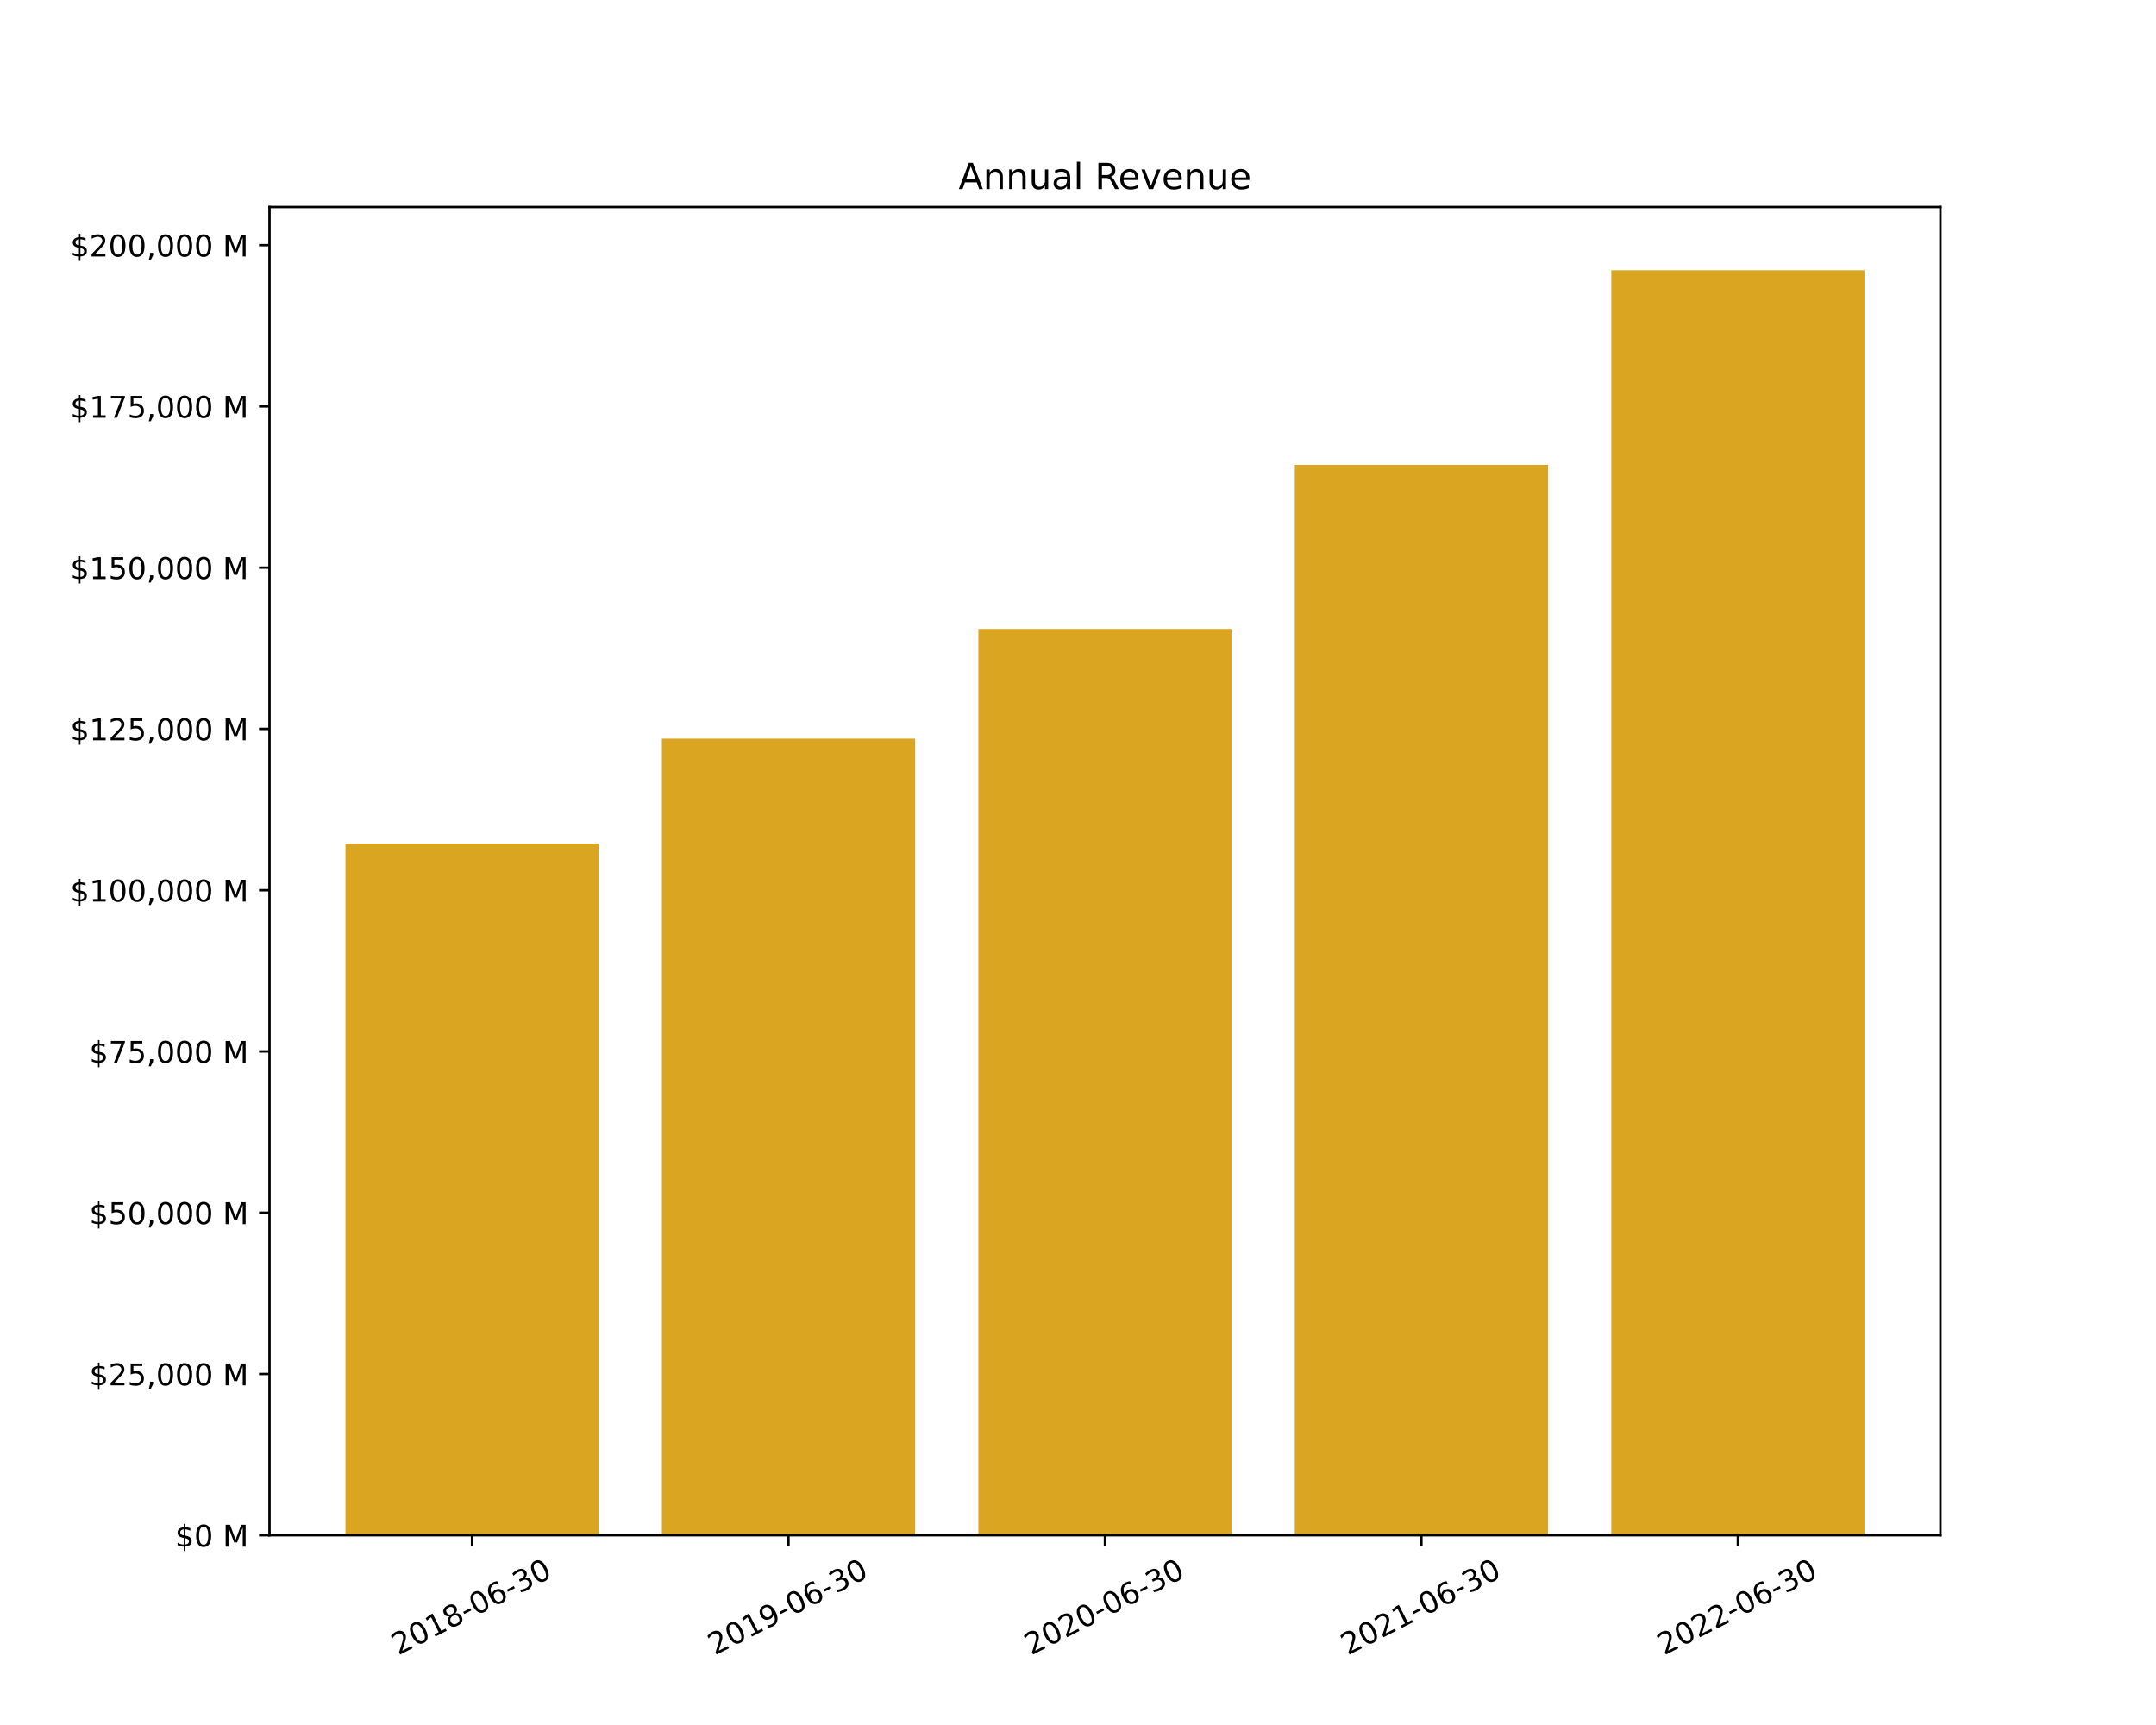
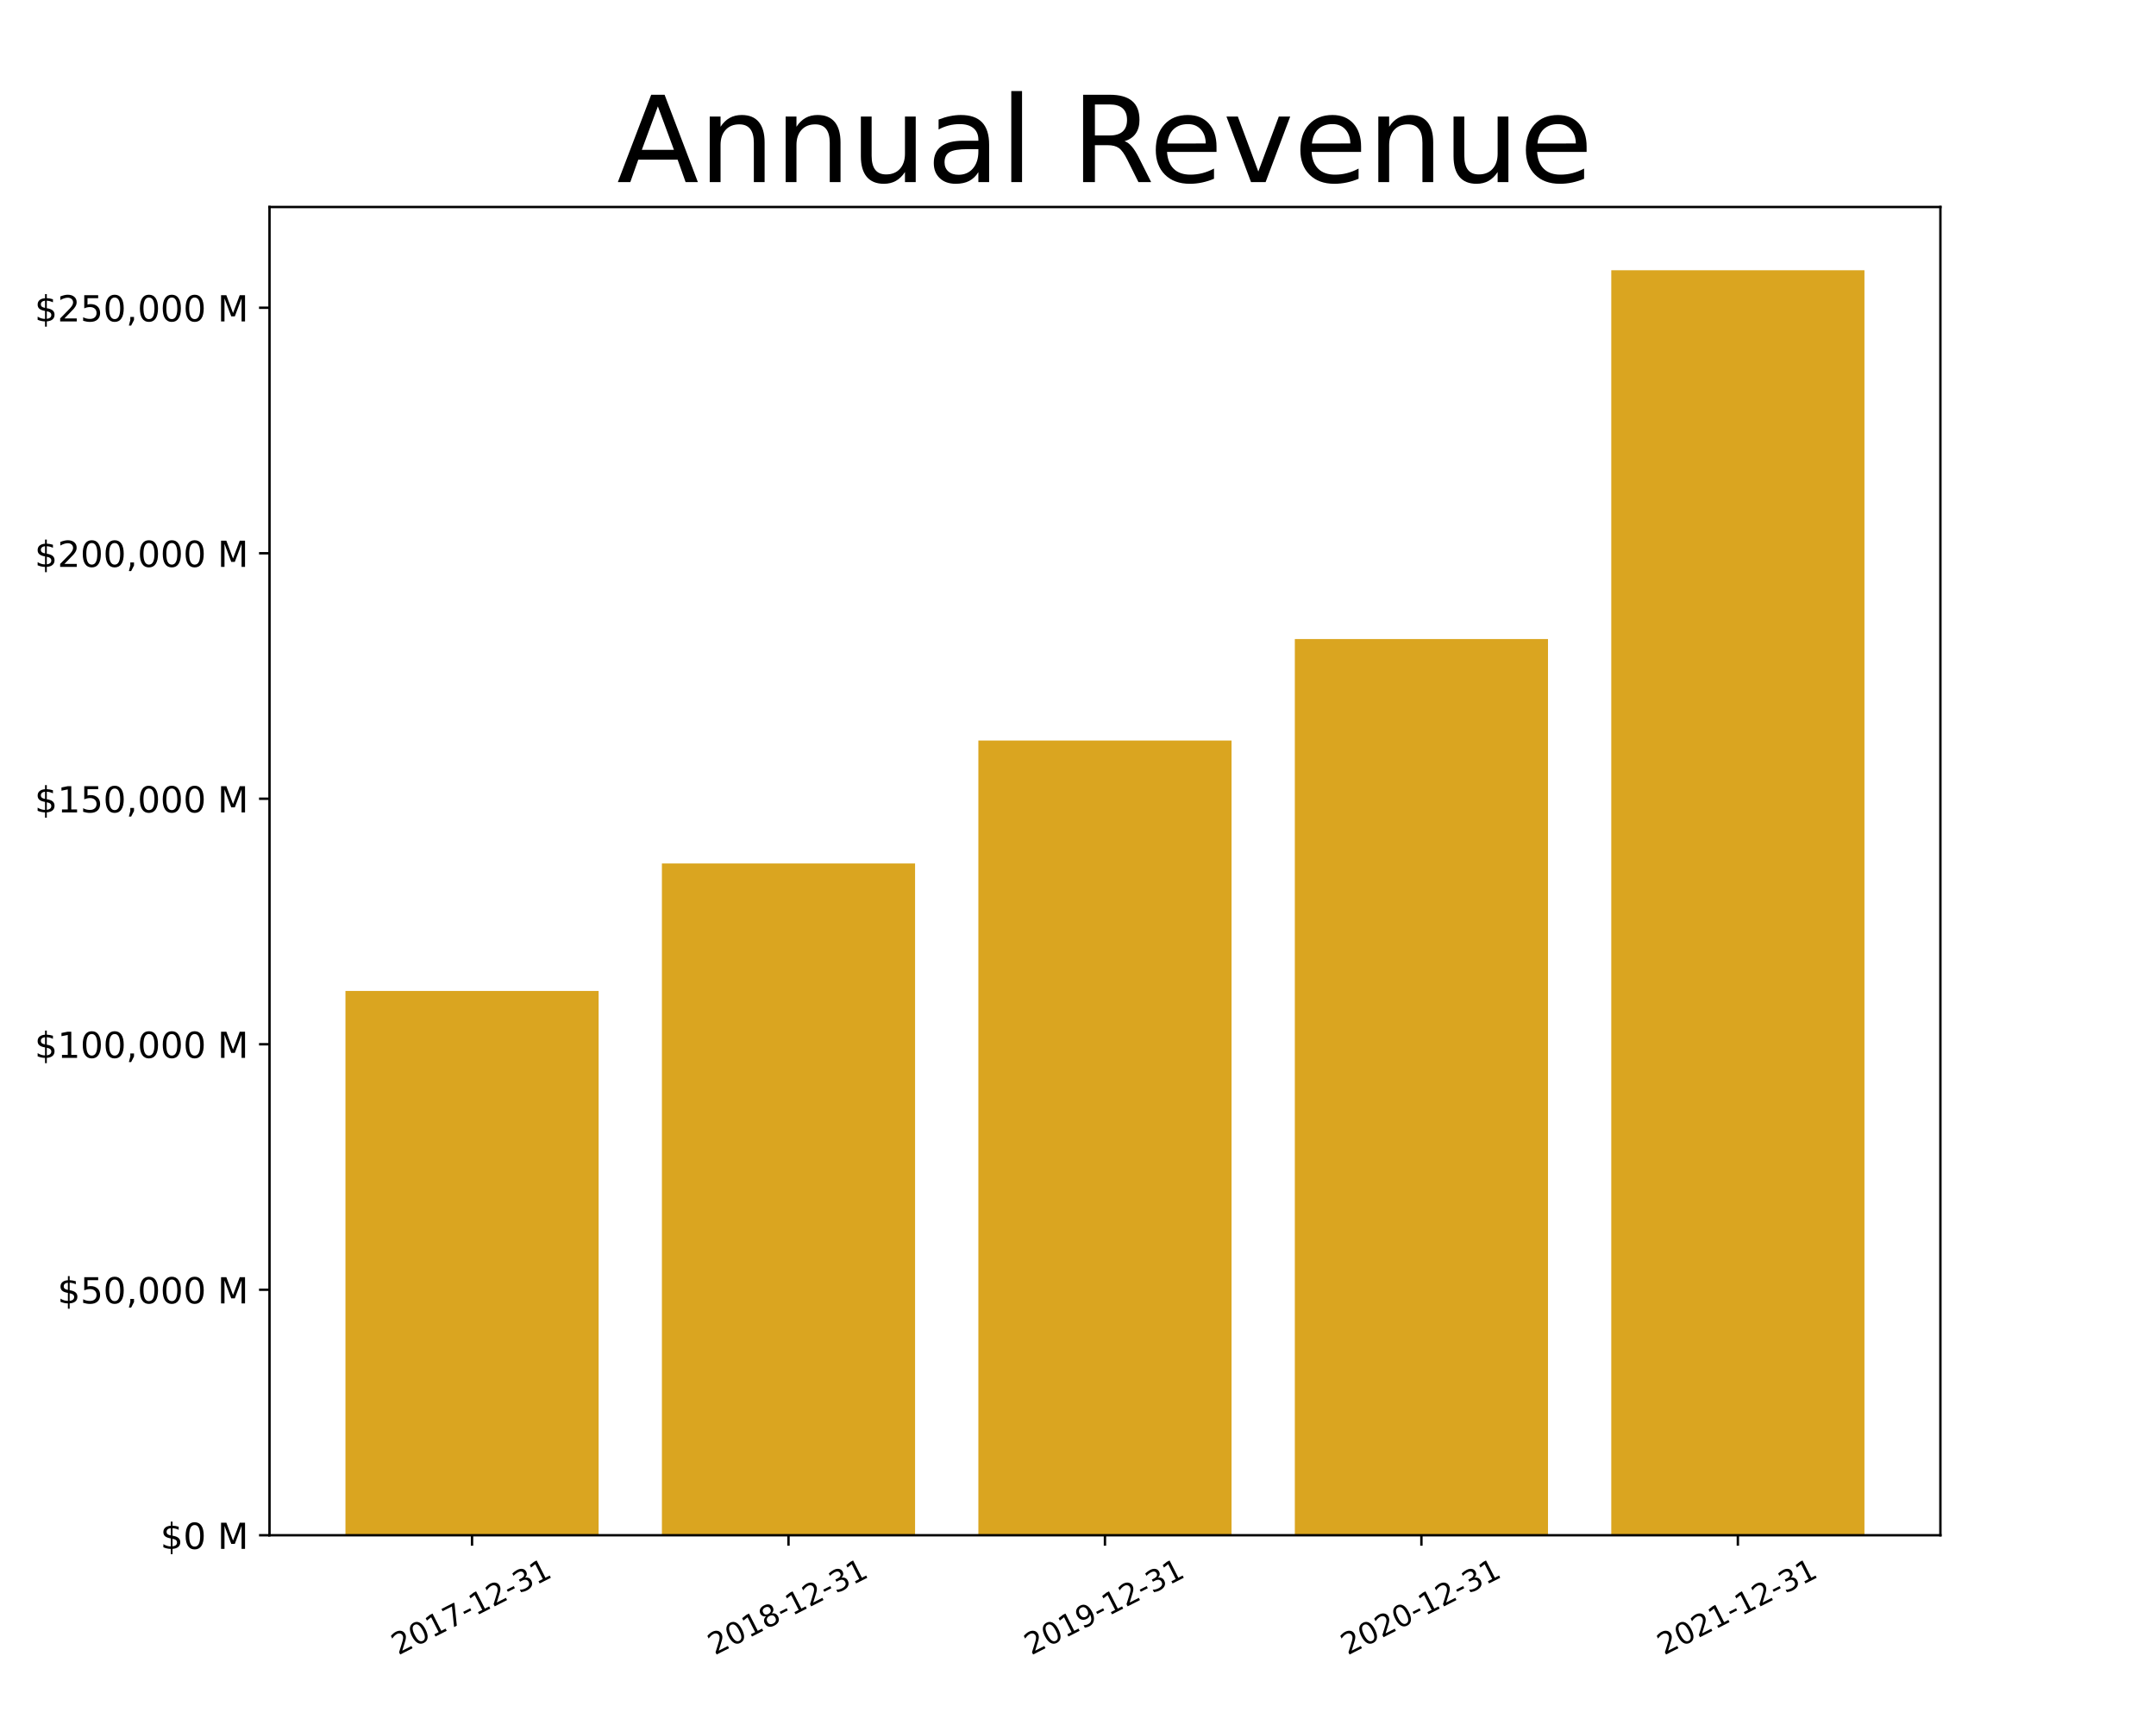
<svg xmlns="http://www.w3.org/2000/svg" xmlns:xlink="http://www.w3.org/1999/xlink" width="720pt" height="576pt" viewBox="0 0 720 576" version="1.1">
  <defs>
    <style type="text/css">*{stroke-linejoin: round; stroke-linecap: butt}</style>
  </defs>
  <g id="figure_1">
    <g id="patch_1">
      <path d="M 0 576  L 720 576  L 720 0  L 0 0  z " style="fill: #ffffff" />
    </g>
    <g id="axes_1">
      <g id="patch_2">
        <path d="M 90 512.64  L 648 512.64  L 648 69.12  L 90 69.12  z " style="fill: #ffffff" />
      </g>
      <g id="patch_3">
-         <path d="M 622.636 512.64  L 538.091 512.64  L 538.091 90.24  L 622.636 90.24  z " clip-path="url(#p85d389041b)" style="fill: #daa520" />
+         <path d="M 622.636 512.64  L 538.091 512.64  L 538.091 90.24  L 622.636 90.24  z " clip-path="url(#p413eff98a3)" style="fill: #daa520" />
      </g>
      <g id="patch_4">
-         <path d="M 516.955 512.64  L 432.409 512.64  L 432.409 155.23  L 516.955 155.23  z " clip-path="url(#p85d389041b)" style="fill: #daa520" />
+         <path d="M 516.955 512.64  L 432.409 512.64  L 432.409 213.384  L 516.955 213.384  z " clip-path="url(#p413eff98a3)" style="fill: #daa520" />
      </g>
      <g id="patch_5">
-         <path d="M 411.273 512.64  L 326.727 512.64  L 326.727 210.01  L 411.273 210.01  z " clip-path="url(#p85d389041b)" style="fill: #daa520" />
+         <path d="M 411.273 512.64  L 326.727 512.64  L 326.727 247.273  L 411.273 247.273  z " clip-path="url(#p413eff98a3)" style="fill: #daa520" />
      </g>
      <g id="patch_6">
-         <path d="M 305.591 512.64  L 221.045 512.64  L 221.045 246.644  L 305.591 246.644  z " clip-path="url(#p85d389041b)" style="fill: #daa520" />
+         <path d="M 305.591 512.64  L 221.045 512.64  L 221.045 288.323  L 305.591 288.323  z " clip-path="url(#p413eff98a3)" style="fill: #daa520" />
      </g>
      <g id="patch_7">
-         <path d="M 199.909 512.64  L 115.364 512.64  L 115.364 281.694  L 199.909 281.694  z " clip-path="url(#p85d389041b)" style="fill: #daa520" />
+         <path d="M 199.909 512.64  L 115.364 512.64  L 115.364 330.891  L 199.909 330.891  z " clip-path="url(#p413eff98a3)" style="fill: #daa520" />
      </g>
      <g id="matplotlib.axis_1">
        <g id="xtick_1">
          <g id="line2d_1">
            <defs>
-               <path id="m70d8b32071" d="M 0 0  L 0 3.5  " style="stroke: #000000; stroke-width: 0.8" />
+               <path id="ma0cc39bd01" d="M 0 0  L 0 3.5  " style="stroke: #000000; stroke-width: 0.8" />
            </defs>
            <g>
-               <use xlink:href="#m70d8b32071" x="580.364" y="512.64" style="stroke: #000000; stroke-width: 0.8" />
+               <use xlink:href="#ma0cc39bd01" x="580.364" y="512.64" style="stroke: #000000; stroke-width: 0.8" />
            </g>
          </g>
          <g id="text_1">
            <g transform="translate(555.7257 552.7942) rotate(-27) scale(0.1 -0.1)">
              <defs>
                <path id="DejaVuSans-32" d="M 1228 531  L 3431 531  L 3431 0  L 469 0  L 469 531  Q 828 903 1448 1529  Q 2069 2156 2228 2338  Q 2531 2678 2651 2914  Q 2772 3150 2772 3378  Q 2772 3750 2511 3984  Q 2250 4219 1831 4219  Q 1534 4219 1204 4116  Q 875 4013 500 3803  L 500 4441  Q 881 4594 1212 4672  Q 1544 4750 1819 4750  Q 2544 4750 2975 4387  Q 3406 4025 3406 3419  Q 3406 3131 3298 2873  Q 3191 2616 2906 2266  Q 2828 2175 2409 1742  Q 1991 1309 1228 531  z " transform="scale(0.015625)" />
                <path id="DejaVuSans-30" d="M 2034 4250  Q 1547 4250 1301 3770  Q 1056 3291 1056 2328  Q 1056 1369 1301 889  Q 1547 409 2034 409  Q 2525 409 2770 889  Q 3016 1369 3016 2328  Q 3016 3291 2770 3770  Q 2525 4250 2034 4250  z M 2034 4750  Q 2819 4750 3233 4129  Q 3647 3509 3647 2328  Q 3647 1150 3233 529  Q 2819 -91 2034 -91  Q 1250 -91 836 529  Q 422 1150 422 2328  Q 422 3509 836 4129  Q 1250 4750 2034 4750  z " transform="scale(0.015625)" />
+                 <path id="DejaVuSans-31" d="M 794 531  L 1825 531  L 1825 4091  L 703 3866  L 703 4441  L 1819 4666  L 2450 4666  L 2450 531  L 3481 531  L 3481 0  L 794 0  L 794 531  z " transform="scale(0.015625)" />
                <path id="DejaVuSans-2d" d="M 313 2009  L 1997 2009  L 1997 1497  L 313 1497  L 313 2009  z " transform="scale(0.015625)" />
-                 <path id="DejaVuSans-36" d="M 2113 2584  Q 1688 2584 1439 2293  Q 1191 2003 1191 1497  Q 1191 994 1439 701  Q 1688 409 2113 409  Q 2538 409 2786 701  Q 3034 994 3034 1497  Q 3034 2003 2786 2293  Q 2538 2584 2113 2584  z M 3366 4563  L 3366 3988  Q 3128 4100 2886 4159  Q 2644 4219 2406 4219  Q 1781 4219 1451 3797  Q 1122 3375 1075 2522  Q 1259 2794 1537 2939  Q 1816 3084 2150 3084  Q 2853 3084 3261 2657  Q 3669 2231 3669 1497  Q 3669 778 3244 343  Q 2819 -91 2113 -91  Q 1303 -91 875 529  Q 447 1150 447 2328  Q 447 3434 972 4092  Q 1497 4750 2381 4750  Q 2619 4750 2861 4703  Q 3103 4656 3366 4563  z " transform="scale(0.015625)" />
                <path id="DejaVuSans-33" d="M 2597 2516  Q 3050 2419 3304 2112  Q 3559 1806 3559 1356  Q 3559 666 3084 287  Q 2609 -91 1734 -91  Q 1441 -91 1130 -33  Q 819 25 488 141  L 488 750  Q 750 597 1062 519  Q 1375 441 1716 441  Q 2309 441 2620 675  Q 2931 909 2931 1356  Q 2931 1769 2642 2001  Q 2353 2234 1838 2234  L 1294 2234  L 1294 2753  L 1863 2753  Q 2328 2753 2575 2939  Q 2822 3125 2822 3475  Q 2822 3834 2567 4026  Q 2313 4219 1838 4219  Q 1578 4219 1281 4162  Q 984 4106 628 3988  L 628 4550  Q 988 4650 1302 4700  Q 1616 4750 1894 4750  Q 2613 4750 3031 4423  Q 3450 4097 3450 3541  Q 3450 3153 3228 2886  Q 3006 2619 2597 2516  z " transform="scale(0.015625)" />
              </defs>
              <use xlink:href="#DejaVuSans-32" />
              <use xlink:href="#DejaVuSans-30" x="63.623" />
              <use xlink:href="#DejaVuSans-32" x="127.246" />
-               <use xlink:href="#DejaVuSans-32" x="190.869" />
-               <use xlink:href="#DejaVuSans-2d" x="254.492" />
-               <use xlink:href="#DejaVuSans-30" x="290.576" />
-               <use xlink:href="#DejaVuSans-36" x="354.199" />
-               <use xlink:href="#DejaVuSans-2d" x="417.822" />
-               <use xlink:href="#DejaVuSans-33" x="453.906" />
-               <use xlink:href="#DejaVuSans-30" x="517.529" />
+               <use xlink:href="#DejaVuSans-31" x="190.869" />
+               <use xlink:href="#DejaVuSans-2d" x="254.492" />
+               <use xlink:href="#DejaVuSans-31" x="290.576" />
+               <use xlink:href="#DejaVuSans-32" x="354.199" />
+               <use xlink:href="#DejaVuSans-2d" x="417.822" />
+               <use xlink:href="#DejaVuSans-33" x="453.906" />
+               <use xlink:href="#DejaVuSans-31" x="517.529" />
            </g>
          </g>
        </g>
        <g id="xtick_2">
          <g id="line2d_2">
            <g>
-               <use xlink:href="#m70d8b32071" x="474.682" y="512.64" style="stroke: #000000; stroke-width: 0.8" />
+               <use xlink:href="#ma0cc39bd01" x="474.682" y="512.64" style="stroke: #000000; stroke-width: 0.8" />
            </g>
          </g>
          <g id="text_2">
            <g transform="translate(450.0438 552.7942) rotate(-27) scale(0.1 -0.1)">
-               <defs>
-                 <path id="DejaVuSans-31" d="M 794 531  L 1825 531  L 1825 4091  L 703 3866  L 703 4441  L 1819 4666  L 2450 4666  L 2450 531  L 3481 531  L 3481 0  L 794 0  L 794 531  z " transform="scale(0.015625)" />
-               </defs>
              <use xlink:href="#DejaVuSans-32" />
              <use xlink:href="#DejaVuSans-30" x="63.623" />
              <use xlink:href="#DejaVuSans-32" x="127.246" />
-               <use xlink:href="#DejaVuSans-31" x="190.869" />
-               <use xlink:href="#DejaVuSans-2d" x="254.492" />
-               <use xlink:href="#DejaVuSans-30" x="290.576" />
-               <use xlink:href="#DejaVuSans-36" x="354.199" />
-               <use xlink:href="#DejaVuSans-2d" x="417.822" />
-               <use xlink:href="#DejaVuSans-33" x="453.906" />
-               <use xlink:href="#DejaVuSans-30" x="517.529" />
+               <use xlink:href="#DejaVuSans-30" x="190.869" />
+               <use xlink:href="#DejaVuSans-2d" x="254.492" />
+               <use xlink:href="#DejaVuSans-31" x="290.576" />
+               <use xlink:href="#DejaVuSans-32" x="354.199" />
+               <use xlink:href="#DejaVuSans-2d" x="417.822" />
+               <use xlink:href="#DejaVuSans-33" x="453.906" />
+               <use xlink:href="#DejaVuSans-31" x="517.529" />
            </g>
          </g>
        </g>
        <g id="xtick_3">
          <g id="line2d_3">
            <g>
-               <use xlink:href="#m70d8b32071" x="369" y="512.64" style="stroke: #000000; stroke-width: 0.8" />
+               <use xlink:href="#ma0cc39bd01" x="369" y="512.64" style="stroke: #000000; stroke-width: 0.8" />
            </g>
          </g>
          <g id="text_3">
            <g transform="translate(344.362 552.7942) rotate(-27) scale(0.1 -0.1)">
-               <use xlink:href="#DejaVuSans-32" />
-               <use xlink:href="#DejaVuSans-30" x="63.623" />
-               <use xlink:href="#DejaVuSans-32" x="127.246" />
-               <use xlink:href="#DejaVuSans-30" x="190.869" />
-               <use xlink:href="#DejaVuSans-2d" x="254.492" />
-               <use xlink:href="#DejaVuSans-30" x="290.576" />
-               <use xlink:href="#DejaVuSans-36" x="354.199" />
-               <use xlink:href="#DejaVuSans-2d" x="417.822" />
-               <use xlink:href="#DejaVuSans-33" x="453.906" />
-               <use xlink:href="#DejaVuSans-30" x="517.529" />
+               <defs>
+                 <path id="DejaVuSans-39" d="M 703 97  L 703 672  Q 941 559 1184 500  Q 1428 441 1663 441  Q 2288 441 2617 861  Q 2947 1281 2994 2138  Q 2813 1869 2534 1725  Q 2256 1581 1919 1581  Q 1219 1581 811 2004  Q 403 2428 403 3163  Q 403 3881 828 4315  Q 1253 4750 1959 4750  Q 2769 4750 3195 4129  Q 3622 3509 3622 2328  Q 3622 1225 3098 567  Q 2575 -91 1691 -91  Q 1453 -91 1209 -44  Q 966 3 703 97  z M 1959 2075  Q 2384 2075 2632 2365  Q 2881 2656 2881 3163  Q 2881 3666 2632 3958  Q 2384 4250 1959 4250  Q 1534 4250 1286 3958  Q 1038 3666 1038 3163  Q 1038 2656 1286 2365  Q 1534 2075 1959 2075  z " transform="scale(0.015625)" />
+               </defs>
+               <use xlink:href="#DejaVuSans-32" />
+               <use xlink:href="#DejaVuSans-30" x="63.623" />
+               <use xlink:href="#DejaVuSans-31" x="127.246" />
+               <use xlink:href="#DejaVuSans-39" x="190.869" />
+               <use xlink:href="#DejaVuSans-2d" x="254.492" />
+               <use xlink:href="#DejaVuSans-31" x="290.576" />
+               <use xlink:href="#DejaVuSans-32" x="354.199" />
+               <use xlink:href="#DejaVuSans-2d" x="417.822" />
+               <use xlink:href="#DejaVuSans-33" x="453.906" />
+               <use xlink:href="#DejaVuSans-31" x="517.529" />
            </g>
          </g>
        </g>
        <g id="xtick_4">
          <g id="line2d_4">
            <g>
-               <use xlink:href="#m70d8b32071" x="263.318" y="512.64" style="stroke: #000000; stroke-width: 0.8" />
+               <use xlink:href="#ma0cc39bd01" x="263.318" y="512.64" style="stroke: #000000; stroke-width: 0.8" />
            </g>
          </g>
          <g id="text_4">
            <g transform="translate(238.6802 552.7942) rotate(-27) scale(0.1 -0.1)">
              <defs>
-                 <path id="DejaVuSans-39" d="M 703 97  L 703 672  Q 941 559 1184 500  Q 1428 441 1663 441  Q 2288 441 2617 861  Q 2947 1281 2994 2138  Q 2813 1869 2534 1725  Q 2256 1581 1919 1581  Q 1219 1581 811 2004  Q 403 2428 403 3163  Q 403 3881 828 4315  Q 1253 4750 1959 4750  Q 2769 4750 3195 4129  Q 3622 3509 3622 2328  Q 3622 1225 3098 567  Q 2575 -91 1691 -91  Q 1453 -91 1209 -44  Q 966 3 703 97  z M 1959 2075  Q 2384 2075 2632 2365  Q 2881 2656 2881 3163  Q 2881 3666 2632 3958  Q 2384 4250 1959 4250  Q 1534 4250 1286 3958  Q 1038 3666 1038 3163  Q 1038 2656 1286 2365  Q 1534 2075 1959 2075  z " transform="scale(0.015625)" />
+                 <path id="DejaVuSans-38" d="M 2034 2216  Q 1584 2216 1326 1975  Q 1069 1734 1069 1313  Q 1069 891 1326 650  Q 1584 409 2034 409  Q 2484 409 2743 651  Q 3003 894 3003 1313  Q 3003 1734 2745 1975  Q 2488 2216 2034 2216  z M 1403 2484  Q 997 2584 770 2862  Q 544 3141 544 3541  Q 544 4100 942 4425  Q 1341 4750 2034 4750  Q 2731 4750 3128 4425  Q 3525 4100 3525 3541  Q 3525 3141 3298 2862  Q 3072 2584 2669 2484  Q 3125 2378 3379 2068  Q 3634 1759 3634 1313  Q 3634 634 3220 271  Q 2806 -91 2034 -91  Q 1263 -91 848 271  Q 434 634 434 1313  Q 434 1759 690 2068  Q 947 2378 1403 2484  z M 1172 3481  Q 1172 3119 1398 2916  Q 1625 2713 2034 2713  Q 2441 2713 2670 2916  Q 2900 3119 2900 3481  Q 2900 3844 2670 4047  Q 2441 4250 2034 4250  Q 1625 4250 1398 4047  Q 1172 3844 1172 3481  z " transform="scale(0.015625)" />
              </defs>
              <use xlink:href="#DejaVuSans-32" />
              <use xlink:href="#DejaVuSans-30" x="63.623" />
              <use xlink:href="#DejaVuSans-31" x="127.246" />
-               <use xlink:href="#DejaVuSans-39" x="190.869" />
-               <use xlink:href="#DejaVuSans-2d" x="254.492" />
-               <use xlink:href="#DejaVuSans-30" x="290.576" />
-               <use xlink:href="#DejaVuSans-36" x="354.199" />
-               <use xlink:href="#DejaVuSans-2d" x="417.822" />
-               <use xlink:href="#DejaVuSans-33" x="453.906" />
-               <use xlink:href="#DejaVuSans-30" x="517.529" />
+               <use xlink:href="#DejaVuSans-38" x="190.869" />
+               <use xlink:href="#DejaVuSans-2d" x="254.492" />
+               <use xlink:href="#DejaVuSans-31" x="290.576" />
+               <use xlink:href="#DejaVuSans-32" x="354.199" />
+               <use xlink:href="#DejaVuSans-2d" x="417.822" />
+               <use xlink:href="#DejaVuSans-33" x="453.906" />
+               <use xlink:href="#DejaVuSans-31" x="517.529" />
            </g>
          </g>
        </g>
        <g id="xtick_5">
          <g id="line2d_5">
            <g>
-               <use xlink:href="#m70d8b32071" x="157.636" y="512.64" style="stroke: #000000; stroke-width: 0.8" />
+               <use xlink:href="#ma0cc39bd01" x="157.636" y="512.64" style="stroke: #000000; stroke-width: 0.8" />
            </g>
          </g>
          <g id="text_5">
            <g transform="translate(132.9984 552.7942) rotate(-27) scale(0.1 -0.1)">
              <defs>
-                 <path id="DejaVuSans-38" d="M 2034 2216  Q 1584 2216 1326 1975  Q 1069 1734 1069 1313  Q 1069 891 1326 650  Q 1584 409 2034 409  Q 2484 409 2743 651  Q 3003 894 3003 1313  Q 3003 1734 2745 1975  Q 2488 2216 2034 2216  z M 1403 2484  Q 997 2584 770 2862  Q 544 3141 544 3541  Q 544 4100 942 4425  Q 1341 4750 2034 4750  Q 2731 4750 3128 4425  Q 3525 4100 3525 3541  Q 3525 3141 3298 2862  Q 3072 2584 2669 2484  Q 3125 2378 3379 2068  Q 3634 1759 3634 1313  Q 3634 634 3220 271  Q 2806 -91 2034 -91  Q 1263 -91 848 271  Q 434 634 434 1313  Q 434 1759 690 2068  Q 947 2378 1403 2484  z M 1172 3481  Q 1172 3119 1398 2916  Q 1625 2713 2034 2713  Q 2441 2713 2670 2916  Q 2900 3119 2900 3481  Q 2900 3844 2670 4047  Q 2441 4250 2034 4250  Q 1625 4250 1398 4047  Q 1172 3844 1172 3481  z " transform="scale(0.015625)" />
+                 <path id="DejaVuSans-37" d="M 525 4666  L 3525 4666  L 3525 4397  L 1831 0  L 1172 0  L 2766 4134  L 525 4134  L 525 4666  z " transform="scale(0.015625)" />
              </defs>
              <use xlink:href="#DejaVuSans-32" />
              <use xlink:href="#DejaVuSans-30" x="63.623" />
              <use xlink:href="#DejaVuSans-31" x="127.246" />
-               <use xlink:href="#DejaVuSans-38" x="190.869" />
-               <use xlink:href="#DejaVuSans-2d" x="254.492" />
-               <use xlink:href="#DejaVuSans-30" x="290.576" />
-               <use xlink:href="#DejaVuSans-36" x="354.199" />
-               <use xlink:href="#DejaVuSans-2d" x="417.822" />
-               <use xlink:href="#DejaVuSans-33" x="453.906" />
-               <use xlink:href="#DejaVuSans-30" x="517.529" />
+               <use xlink:href="#DejaVuSans-37" x="190.869" />
+               <use xlink:href="#DejaVuSans-2d" x="254.492" />
+               <use xlink:href="#DejaVuSans-31" x="290.576" />
+               <use xlink:href="#DejaVuSans-32" x="354.199" />
+               <use xlink:href="#DejaVuSans-2d" x="417.822" />
+               <use xlink:href="#DejaVuSans-33" x="453.906" />
+               <use xlink:href="#DejaVuSans-31" x="517.529" />
            </g>
          </g>
        </g>
      </g>
      <g id="matplotlib.axis_2">
        <g id="ytick_1">
          <g id="line2d_6">
            <defs>
-               <path id="me051d8b95e" d="M 0 0  L -3.5 0  " style="stroke: #000000; stroke-width: 0.8" />
+               <path id="m8bc2434c56" d="M 0 0  L -3.5 0  " style="stroke: #000000; stroke-width: 0.8" />
            </defs>
            <g>
-               <use xlink:href="#me051d8b95e" x="90" y="512.64" style="stroke: #000000; stroke-width: 0.8" />
+               <use xlink:href="#m8bc2434c56" x="90" y="512.64" style="stroke: #000000; stroke-width: 0.8" />
            </g>
          </g>
          <g id="text_6">
-             <g transform="translate(58.46875 516.4392) scale(0.1 -0.1)">
+             <g transform="translate(53.5625 517.1991) scale(0.12 -0.12)">
              <defs>
                <path id="DejaVuSans-24" d="M 2163 -941  L 1850 -941  L 1847 0  Q 1519 6 1191 76  Q 863 147 531 288  L 531 850  Q 850 650 1176 548  Q 1503 447 1850 444  L 1850 1869  Q 1159 1981 845 2250  Q 531 2519 531 2988  Q 531 3497 872 3790  Q 1213 4084 1850 4128  L 1850 4863  L 2163 4863  L 2163 4138  Q 2453 4125 2725 4076  Q 2997 4028 3256 3944  L 3256 3397  Q 2997 3528 2723 3600  Q 2450 3672 2163 3684  L 2163 2350  Q 2872 2241 3206 1959  Q 3541 1678 3541 1191  Q 3541 663 3186 358  Q 2831 53 2163 6  L 2163 -941  z M 1850 2406  L 1850 3688  Q 1488 3647 1297 3481  Q 1106 3316 1106 3041  Q 1106 2772 1282 2622  Q 1459 2472 1850 2406  z M 2163 1806  L 2163 453  Q 2559 506 2761 678  Q 2963 850 2963 1131  Q 2963 1406 2770 1568  Q 2578 1731 2163 1806  z " transform="scale(0.015625)" />
                <path id="DejaVuSans-20" transform="scale(0.015625)" />
                <path id="DejaVuSans-4d" d="M 628 4666  L 1569 4666  L 2759 1491  L 3956 4666  L 4897 4666  L 4897 0  L 4281 0  L 4281 4097  L 3078 897  L 2444 897  L 1241 4097  L 1241 0  L 628 0  L 628 4666  z " transform="scale(0.015625)" />
              </defs>
              <use xlink:href="#DejaVuSans-24" />
              <use xlink:href="#DejaVuSans-30" x="63.623" />
              <use xlink:href="#DejaVuSans-20" x="127.246" />
              <use xlink:href="#DejaVuSans-4d" x="159.033" />
            </g>
          </g>
        </g>
        <g id="ytick_2">
          <g id="line2d_7">
            <g>
-               <use xlink:href="#me051d8b95e" x="90" y="458.792" style="stroke: #000000; stroke-width: 0.8" />
+               <use xlink:href="#m8bc2434c56" x="90" y="430.664" style="stroke: #000000; stroke-width: 0.8" />
            </g>
          </g>
          <g id="text_7">
-             <g transform="translate(29.84062 462.5916) scale(0.1 -0.1)">
+             <g transform="translate(19.20875 435.2233) scale(0.12 -0.12)">
              <defs>
                <path id="DejaVuSans-35" d="M 691 4666  L 3169 4666  L 3169 4134  L 1269 4134  L 1269 2991  Q 1406 3038 1543 3061  Q 1681 3084 1819 3084  Q 2600 3084 3056 2656  Q 3513 2228 3513 1497  Q 3513 744 3044 326  Q 2575 -91 1722 -91  Q 1428 -91 1123 -41  Q 819 9 494 109  L 494 744  Q 775 591 1075 516  Q 1375 441 1709 441  Q 2250 441 2565 725  Q 2881 1009 2881 1497  Q 2881 1984 2565 2268  Q 2250 2553 1709 2553  Q 1456 2553 1204 2497  Q 953 2441 691 2322  L 691 4666  z " transform="scale(0.015625)" />
                <path id="DejaVuSans-2c" d="M 750 794  L 1409 794  L 1409 256  L 897 -744  L 494 -744  L 750 256  L 750 794  z " transform="scale(0.015625)" />
              </defs>
-               <use xlink:href="#DejaVuSans-24" />
-               <use xlink:href="#DejaVuSans-32" x="63.623" />
-               <use xlink:href="#DejaVuSans-35" x="127.246" />
-               <use xlink:href="#DejaVuSans-2c" x="190.869" />
-               <use xlink:href="#DejaVuSans-30" x="222.656" />
-               <use xlink:href="#DejaVuSans-30" x="286.279" />
-               <use xlink:href="#DejaVuSans-30" x="349.902" />
-               <use xlink:href="#DejaVuSans-20" x="413.525" />
-               <use xlink:href="#DejaVuSans-4d" x="445.312" />
-             </g>
-           </g>
-         </g>
-         <g id="ytick_3">
-           <g id="line2d_8">
-             <g>
-               <use xlink:href="#me051d8b95e" x="90" y="404.945" style="stroke: #000000; stroke-width: 0.8" />
-             </g>
-           </g>
-           <g id="text_8">
-             <g transform="translate(29.84062 408.744) scale(0.1 -0.1)">
              <use xlink:href="#DejaVuSans-24" />
              <use xlink:href="#DejaVuSans-35" x="63.623" />
              <use xlink:href="#DejaVuSans-30" x="127.246" />
              <use xlink:href="#DejaVuSans-2c" x="190.869" />
              <use xlink:href="#DejaVuSans-30" x="222.656" />
              <use xlink:href="#DejaVuSans-30" x="286.279" />
              <use xlink:href="#DejaVuSans-30" x="349.902" />
              <use xlink:href="#DejaVuSans-20" x="413.525" />
              <use xlink:href="#DejaVuSans-4d" x="445.312" />
            </g>
          </g>
        </g>
-         <g id="ytick_4">
-           <g id="line2d_9">
-             <g>
-               <use xlink:href="#me051d8b95e" x="90" y="351.097" style="stroke: #000000; stroke-width: 0.8" />
-             </g>
-           </g>
-           <g id="text_9">
-             <g transform="translate(29.84062 354.8964) scale(0.1 -0.1)">
-               <defs>
-                 <path id="DejaVuSans-37" d="M 525 4666  L 3525 4666  L 3525 4397  L 1831 0  L 1172 0  L 2766 4134  L 525 4134  L 525 4666  z " transform="scale(0.015625)" />
-               </defs>
-               <use xlink:href="#DejaVuSans-24" />
-               <use xlink:href="#DejaVuSans-37" x="63.623" />
-               <use xlink:href="#DejaVuSans-35" x="127.246" />
-               <use xlink:href="#DejaVuSans-2c" x="190.869" />
-               <use xlink:href="#DejaVuSans-30" x="222.656" />
-               <use xlink:href="#DejaVuSans-30" x="286.279" />
-               <use xlink:href="#DejaVuSans-30" x="349.902" />
-               <use xlink:href="#DejaVuSans-20" x="413.525" />
-               <use xlink:href="#DejaVuSans-4d" x="445.312" />
-             </g>
-           </g>
-         </g>
-         <g id="ytick_5">
-           <g id="line2d_10">
-             <g>
-               <use xlink:href="#me051d8b95e" x="90" y="297.25" style="stroke: #000000; stroke-width: 0.8" />
-             </g>
-           </g>
-           <g id="text_10">
-             <g transform="translate(23.47812 301.0488) scale(0.1 -0.1)">
+         <g id="ytick_3">
+           <g id="line2d_8">
+             <g>
+               <use xlink:href="#m8bc2434c56" x="90" y="348.688" style="stroke: #000000; stroke-width: 0.8" />
+             </g>
+           </g>
+           <g id="text_8">
+             <g transform="translate(11.57375 353.2475) scale(0.12 -0.12)">
              <use xlink:href="#DejaVuSans-24" />
              <use xlink:href="#DejaVuSans-31" x="63.623" />
              <use xlink:href="#DejaVuSans-30" x="127.246" />
              <use xlink:href="#DejaVuSans-30" x="190.869" />
              <use xlink:href="#DejaVuSans-2c" x="254.492" />
              <use xlink:href="#DejaVuSans-30" x="286.279" />
              <use xlink:href="#DejaVuSans-30" x="349.902" />
              <use xlink:href="#DejaVuSans-30" x="413.525" />
              <use xlink:href="#DejaVuSans-20" x="477.148" />
              <use xlink:href="#DejaVuSans-4d" x="508.936" />
            </g>
          </g>
        </g>
-         <g id="ytick_6">
-           <g id="line2d_11">
-             <g>
-               <use xlink:href="#me051d8b95e" x="90" y="243.402" style="stroke: #000000; stroke-width: 0.8" />
-             </g>
-           </g>
-           <g id="text_11">
-             <g transform="translate(23.47812 247.2012) scale(0.1 -0.1)">
+         <g id="ytick_4">
+           <g id="line2d_9">
+             <g>
+               <use xlink:href="#m8bc2434c56" x="90" y="266.713" style="stroke: #000000; stroke-width: 0.8" />
+             </g>
+           </g>
+           <g id="text_9">
+             <g transform="translate(11.57375 271.2717) scale(0.12 -0.12)">
              <use xlink:href="#DejaVuSans-24" />
              <use xlink:href="#DejaVuSans-31" x="63.623" />
-               <use xlink:href="#DejaVuSans-32" x="127.246" />
-               <use xlink:href="#DejaVuSans-35" x="190.869" />
+               <use xlink:href="#DejaVuSans-35" x="127.246" />
+               <use xlink:href="#DejaVuSans-30" x="190.869" />
              <use xlink:href="#DejaVuSans-2c" x="254.492" />
              <use xlink:href="#DejaVuSans-30" x="286.279" />
              <use xlink:href="#DejaVuSans-30" x="349.902" />
              <use xlink:href="#DejaVuSans-30" x="413.525" />
              <use xlink:href="#DejaVuSans-20" x="477.148" />
              <use xlink:href="#DejaVuSans-4d" x="508.936" />
            </g>
          </g>
        </g>
-         <g id="ytick_7">
-           <g id="line2d_12">
-             <g>
-               <use xlink:href="#me051d8b95e" x="90" y="189.554" style="stroke: #000000; stroke-width: 0.8" />
-             </g>
-           </g>
-           <g id="text_12">
-             <g transform="translate(23.47812 193.3536) scale(0.1 -0.1)">
-               <use xlink:href="#DejaVuSans-24" />
-               <use xlink:href="#DejaVuSans-31" x="63.623" />
-               <use xlink:href="#DejaVuSans-35" x="127.246" />
+         <g id="ytick_5">
+           <g id="line2d_10">
+             <g>
+               <use xlink:href="#m8bc2434c56" x="90" y="184.737" style="stroke: #000000; stroke-width: 0.8" />
+             </g>
+           </g>
+           <g id="text_10">
+             <g transform="translate(11.57375 189.2959) scale(0.12 -0.12)">
+               <use xlink:href="#DejaVuSans-24" />
+               <use xlink:href="#DejaVuSans-32" x="63.623" />
+               <use xlink:href="#DejaVuSans-30" x="127.246" />
              <use xlink:href="#DejaVuSans-30" x="190.869" />
              <use xlink:href="#DejaVuSans-2c" x="254.492" />
              <use xlink:href="#DejaVuSans-30" x="286.279" />
              <use xlink:href="#DejaVuSans-30" x="349.902" />
              <use xlink:href="#DejaVuSans-30" x="413.525" />
              <use xlink:href="#DejaVuSans-20" x="477.148" />
              <use xlink:href="#DejaVuSans-4d" x="508.936" />
            </g>
          </g>
        </g>
-         <g id="ytick_8">
-           <g id="line2d_13">
-             <g>
-               <use xlink:href="#me051d8b95e" x="90" y="135.707" style="stroke: #000000; stroke-width: 0.8" />
-             </g>
-           </g>
-           <g id="text_13">
-             <g transform="translate(23.47812 139.506) scale(0.1 -0.1)">
-               <use xlink:href="#DejaVuSans-24" />
-               <use xlink:href="#DejaVuSans-31" x="63.623" />
-               <use xlink:href="#DejaVuSans-37" x="127.246" />
-               <use xlink:href="#DejaVuSans-35" x="190.869" />
+         <g id="ytick_6">
+           <g id="line2d_11">
+             <g>
+               <use xlink:href="#m8bc2434c56" x="90" y="102.761" style="stroke: #000000; stroke-width: 0.8" />
+             </g>
+           </g>
+           <g id="text_11">
+             <g transform="translate(11.57375 107.32) scale(0.12 -0.12)">
+               <use xlink:href="#DejaVuSans-24" />
+               <use xlink:href="#DejaVuSans-32" x="63.623" />
+               <use xlink:href="#DejaVuSans-35" x="127.246" />
+               <use xlink:href="#DejaVuSans-30" x="190.869" />
              <use xlink:href="#DejaVuSans-2c" x="254.492" />
              <use xlink:href="#DejaVuSans-30" x="286.279" />
              <use xlink:href="#DejaVuSans-30" x="349.902" />
              <use xlink:href="#DejaVuSans-30" x="413.525" />
              <use xlink:href="#DejaVuSans-20" x="477.148" />
              <use xlink:href="#DejaVuSans-4d" x="508.936" />
            </g>
          </g>
        </g>
-         <g id="ytick_9">
-           <g id="line2d_14">
-             <g>
-               <use xlink:href="#me051d8b95e" x="90" y="81.859" style="stroke: #000000; stroke-width: 0.8" />
-             </g>
-           </g>
-           <g id="text_14">
-             <g transform="translate(23.47812 85.65838) scale(0.1 -0.1)">
-               <use xlink:href="#DejaVuSans-24" />
-               <use xlink:href="#DejaVuSans-32" x="63.623" />
-               <use xlink:href="#DejaVuSans-30" x="127.246" />
-               <use xlink:href="#DejaVuSans-30" x="190.869" />
-               <use xlink:href="#DejaVuSans-2c" x="254.492" />
-               <use xlink:href="#DejaVuSans-30" x="286.279" />
-               <use xlink:href="#DejaVuSans-30" x="349.902" />
-               <use xlink:href="#DejaVuSans-30" x="413.525" />
-               <use xlink:href="#DejaVuSans-20" x="477.148" />
-               <use xlink:href="#DejaVuSans-4d" x="508.936" />
-             </g>
-           </g>
-         </g>
      </g>
      <g id="patch_8">
        <path d="M 90 512.64  L 90 69.12  " style="fill: none; stroke: #000000; stroke-width: 0.8; stroke-linejoin: miter; stroke-linecap: square" />
      </g>
      <g id="patch_9">
        <path d="M 648 512.64  L 648 69.12  " style="fill: none; stroke: #000000; stroke-width: 0.8; stroke-linejoin: miter; stroke-linecap: square" />
      </g>
      <g id="patch_10">
        <path d="M 90 512.64  L 648 512.64  " style="fill: none; stroke: #000000; stroke-width: 0.8; stroke-linejoin: miter; stroke-linecap: square" />
      </g>
      <g id="patch_11">
        <path d="M 90 69.12  L 648 69.12  " style="fill: none; stroke: #000000; stroke-width: 0.8; stroke-linejoin: miter; stroke-linecap: square" />
      </g>
-       <g id="text_15">
-         <g transform="translate(320.1066 63.12) scale(0.12 -0.12)">
+       <g id="text_12">
+         <g transform="translate(206.0219 60.80125) scale(0.4 -0.4)">
          <defs>
            <path id="DejaVuSans-41" d="M 2188 4044  L 1331 1722  L 3047 1722  L 2188 4044  z M 1831 4666  L 2547 4666  L 4325 0  L 3669 0  L 3244 1197  L 1141 1197  L 716 0  L 50 0  L 1831 4666  z " transform="scale(0.015625)" />
            <path id="DejaVuSans-6e" d="M 3513 2113  L 3513 0  L 2938 0  L 2938 2094  Q 2938 2591 2744 2837  Q 2550 3084 2163 3084  Q 1697 3084 1428 2787  Q 1159 2491 1159 1978  L 1159 0  L 581 0  L 581 3500  L 1159 3500  L 1159 2956  Q 1366 3272 1645 3428  Q 1925 3584 2291 3584  Q 2894 3584 3203 3211  Q 3513 2838 3513 2113  z " transform="scale(0.015625)" />
            <path id="DejaVuSans-75" d="M 544 1381  L 544 3500  L 1119 3500  L 1119 1403  Q 1119 906 1312 657  Q 1506 409 1894 409  Q 2359 409 2629 706  Q 2900 1003 2900 1516  L 2900 3500  L 3475 3500  L 3475 0  L 2900 0  L 2900 538  Q 2691 219 2414 64  Q 2138 -91 1772 -91  Q 1169 -91 856 284  Q 544 659 544 1381  z M 1991 3584  L 1991 3584  z " transform="scale(0.015625)" />
            <path id="DejaVuSans-61" d="M 2194 1759  Q 1497 1759 1228 1600  Q 959 1441 959 1056  Q 959 750 1161 570  Q 1363 391 1709 391  Q 2188 391 2477 730  Q 2766 1069 2766 1631  L 2766 1759  L 2194 1759  z M 3341 1997  L 3341 0  L 2766 0  L 2766 531  Q 2569 213 2275 61  Q 1981 -91 1556 -91  Q 1019 -91 701 211  Q 384 513 384 1019  Q 384 1609 779 1909  Q 1175 2209 1959 2209  L 2766 2209  L 2766 2266  Q 2766 2663 2505 2880  Q 2244 3097 1772 3097  Q 1472 3097 1187 3025  Q 903 2953 641 2809  L 641 3341  Q 956 3463 1253 3523  Q 1550 3584 1831 3584  Q 2591 3584 2966 3190  Q 3341 2797 3341 1997  z " transform="scale(0.015625)" />
            <path id="DejaVuSans-6c" d="M 603 4863  L 1178 4863  L 1178 0  L 603 0  L 603 4863  z " transform="scale(0.015625)" />
            <path id="DejaVuSans-52" d="M 2841 2188  Q 3044 2119 3236 1894  Q 3428 1669 3622 1275  L 4263 0  L 3584 0  L 2988 1197  Q 2756 1666 2539 1819  Q 2322 1972 1947 1972  L 1259 1972  L 1259 0  L 628 0  L 628 4666  L 2053 4666  Q 2853 4666 3247 4331  Q 3641 3997 3641 3322  Q 3641 2881 3436 2590  Q 3231 2300 2841 2188  z M 1259 4147  L 1259 2491  L 2053 2491  Q 2509 2491 2742 2702  Q 2975 2913 2975 3322  Q 2975 3731 2742 3939  Q 2509 4147 2053 4147  L 1259 4147  z " transform="scale(0.015625)" />
            <path id="DejaVuSans-65" d="M 3597 1894  L 3597 1613  L 953 1613  Q 991 1019 1311 708  Q 1631 397 2203 397  Q 2534 397 2845 478  Q 3156 559 3463 722  L 3463 178  Q 3153 47 2828 -22  Q 2503 -91 2169 -91  Q 1331 -91 842 396  Q 353 884 353 1716  Q 353 2575 817 3079  Q 1281 3584 2069 3584  Q 2775 3584 3186 3129  Q 3597 2675 3597 1894  z M 3022 2063  Q 3016 2534 2758 2815  Q 2500 3097 2075 3097  Q 1594 3097 1305 2825  Q 1016 2553 972 2059  L 3022 2063  z " transform="scale(0.015625)" />
            <path id="DejaVuSans-76" d="M 191 3500  L 800 3500  L 1894 563  L 2988 3500  L 3597 3500  L 2284 0  L 1503 0  L 191 3500  z " transform="scale(0.015625)" />
          </defs>
          <use xlink:href="#DejaVuSans-41" />
          <use xlink:href="#DejaVuSans-6e" x="68.408" />
          <use xlink:href="#DejaVuSans-6e" x="131.787" />
          <use xlink:href="#DejaVuSans-75" x="195.166" />
          <use xlink:href="#DejaVuSans-61" x="258.545" />
          <use xlink:href="#DejaVuSans-6c" x="319.824" />
          <use xlink:href="#DejaVuSans-20" x="347.607" />
          <use xlink:href="#DejaVuSans-52" x="379.395" />
          <use xlink:href="#DejaVuSans-65" x="444.377" />
          <use xlink:href="#DejaVuSans-76" x="505.9" />
          <use xlink:href="#DejaVuSans-65" x="565.08" />
          <use xlink:href="#DejaVuSans-6e" x="626.604" />
          <use xlink:href="#DejaVuSans-75" x="689.982" />
          <use xlink:href="#DejaVuSans-65" x="753.361" />
        </g>
      </g>
    </g>
  </g>
  <defs>
-     <clipPath id="p85d389041b">
+     <clipPath id="p413eff98a3">
      <rect x="90" y="69.12" width="558" height="443.52" />
    </clipPath>
  </defs>
</svg>
